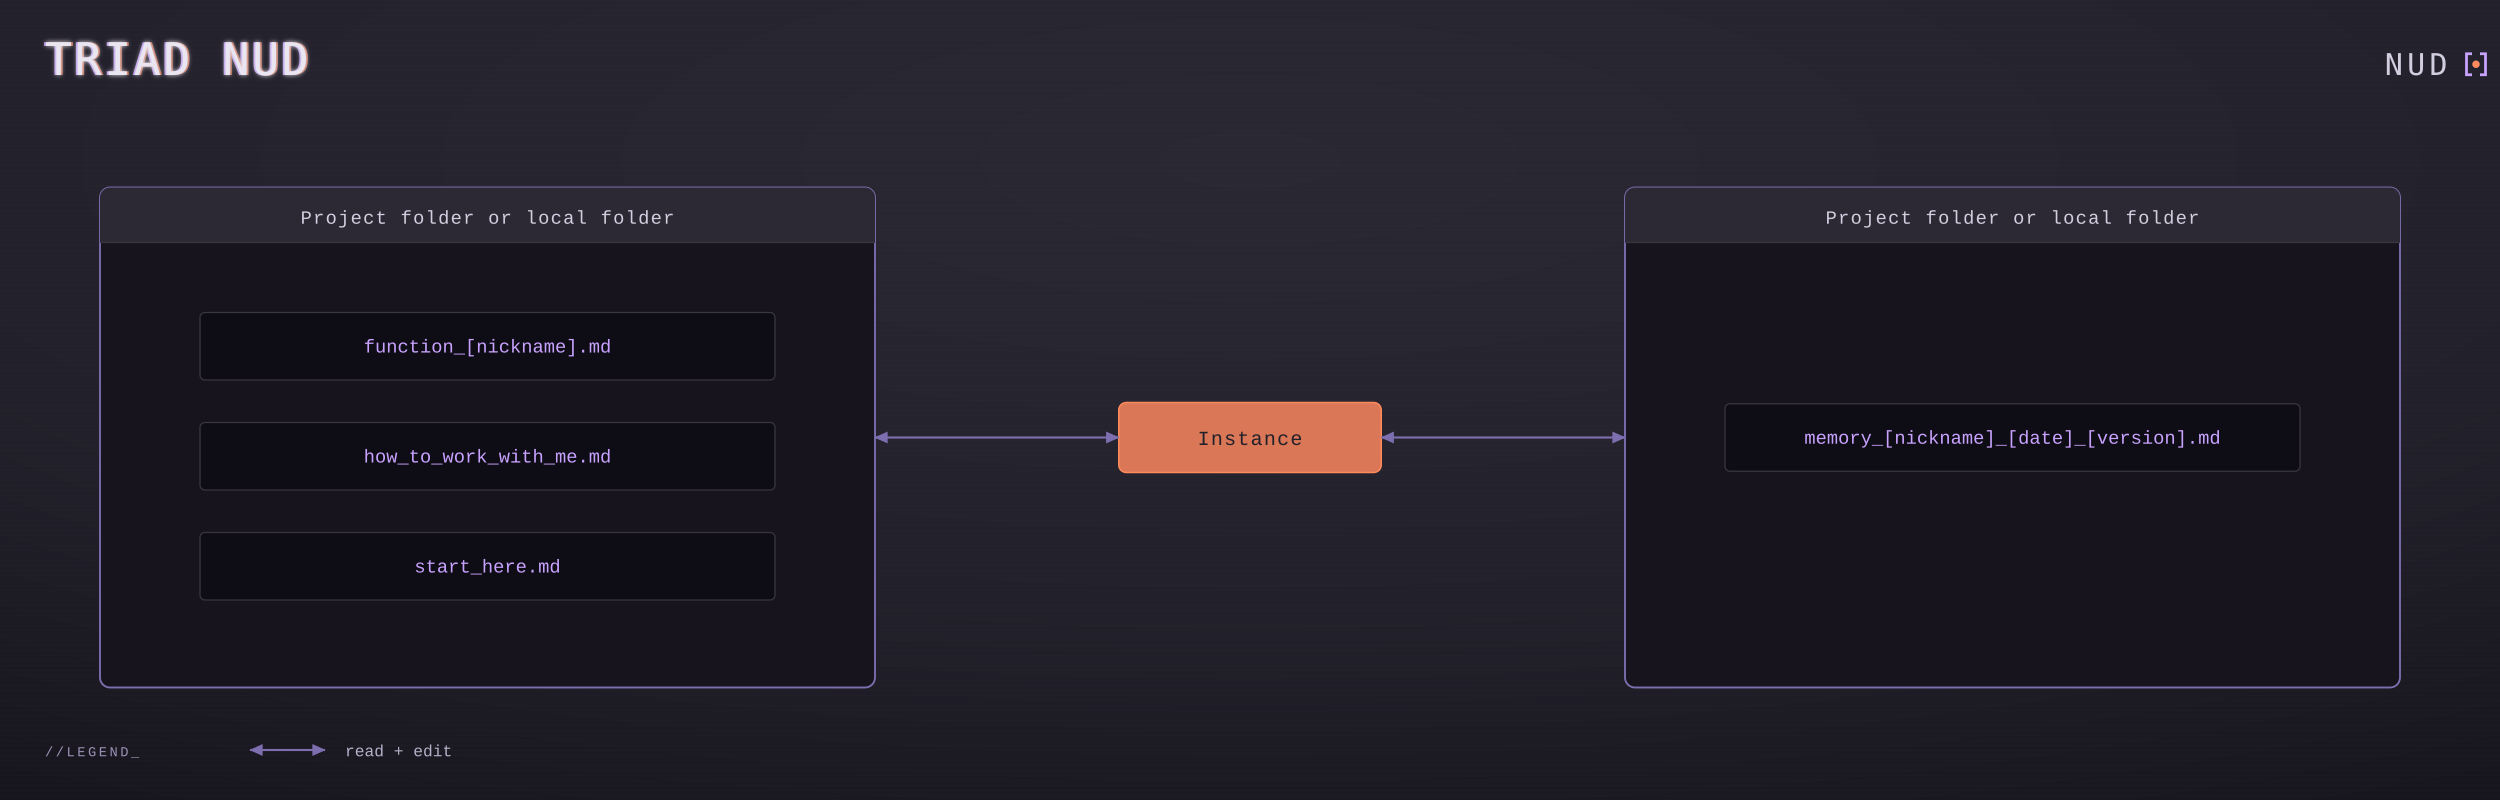
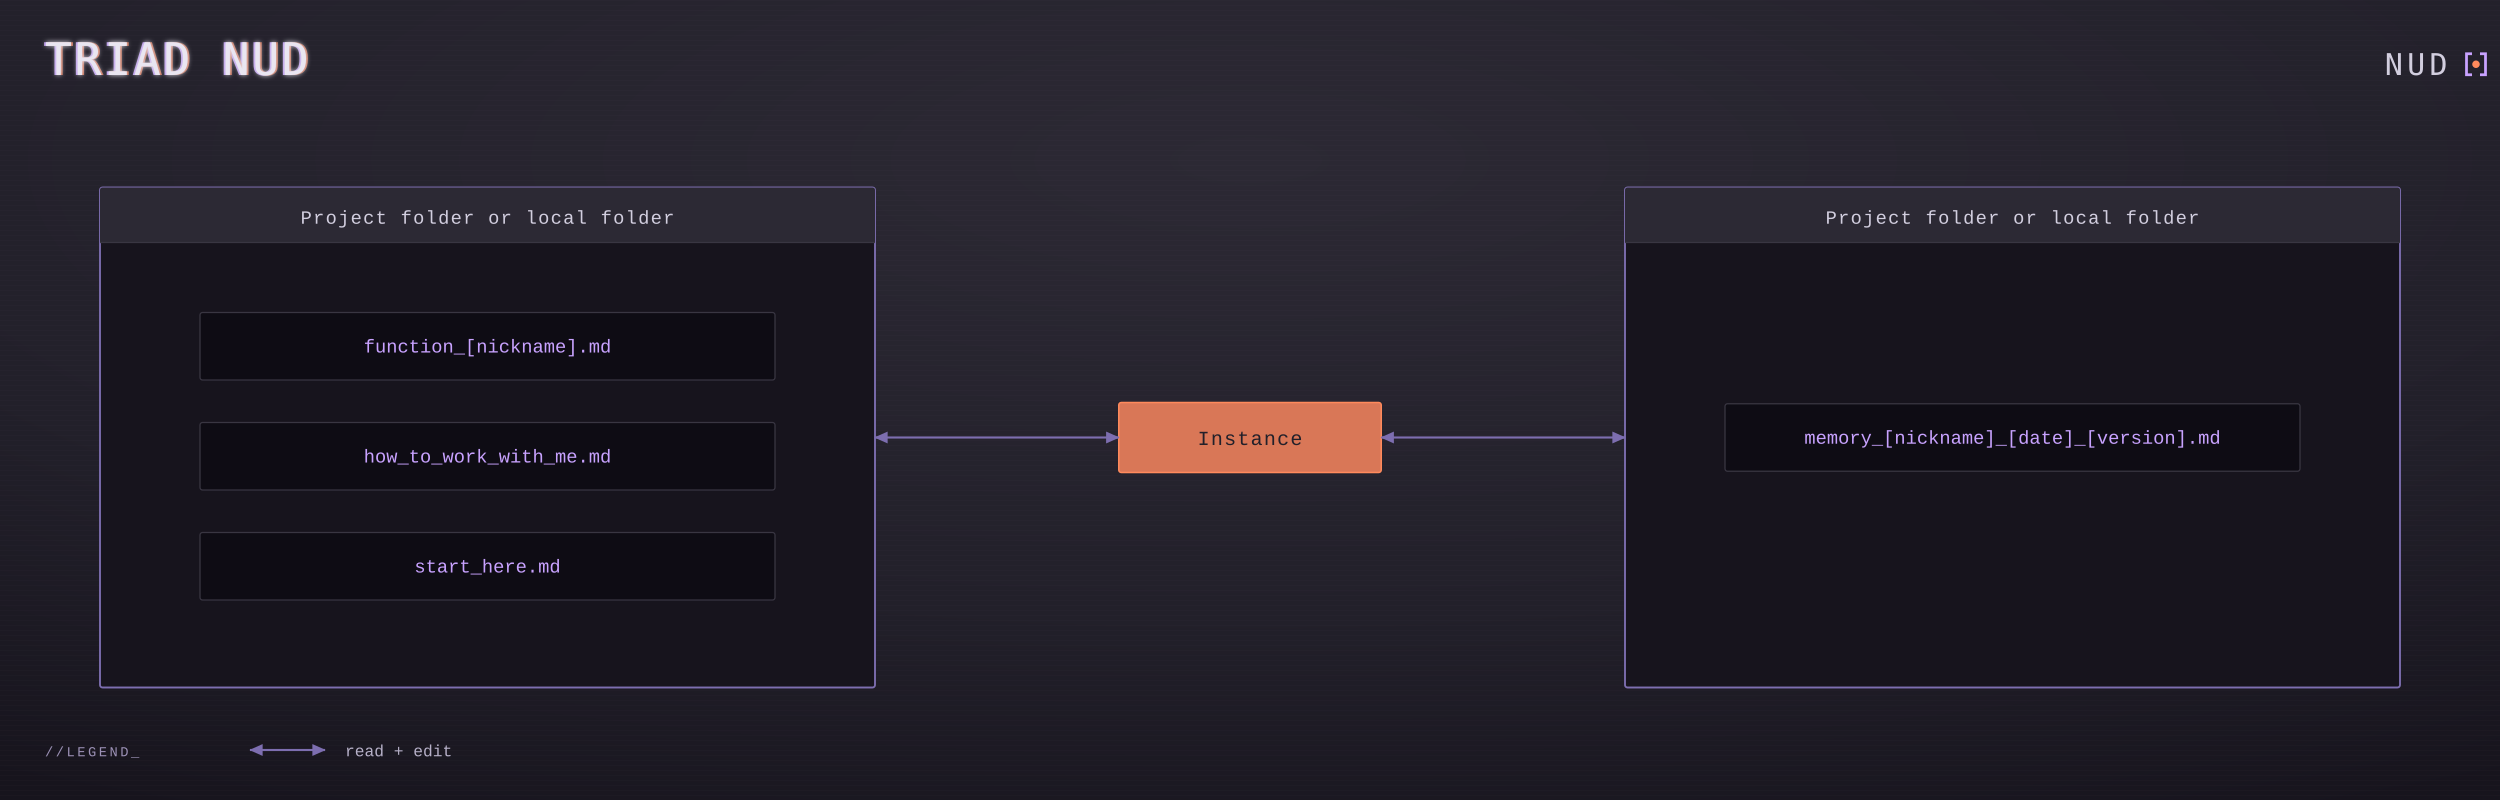
<svg xmlns="http://www.w3.org/2000/svg" viewBox="0 0 2000 640" role="img" aria-labelledby="tt dd" font-family="'IBM Plex Mono','JetBrains Mono',ui-monospace,'Courier New',monospace">
  <defs>
    <marker id="ah" viewBox="0 0 10 10" refX="8.5" refY="5" markerWidth="7" markerHeight="7" orient="auto-start-reverse">
      <path d="M0 1 L9 5 L0 9 Z" fill="#7D6EB0" />
    </marker>
    <pattern id="scan" width="4" height="4" patternUnits="userSpaceOnUse">
-       <line x1="0" y1="0" x2="4" y2="0" stroke="#BAADDC" stroke-width="1" opacity="0.035" />
+       <line x1="0" y1="0" x2="4" y2="0" stroke="#B6B0C8" stroke-width="1" opacity="0.035" />
    </pattern>
    <radialGradient id="rad" cx="50%" cy="20%" r="92%">
-       <stop offset="0%" stop-color="#2A2833" />
+       <stop offset="0%" stop-color="#2C2934" />
      <stop offset="62%" stop-color="#22202A" />
-       <stop offset="100%" stop-color="#17151d" />
+       <stop offset="100%" stop-color="#17141D" />
    </radialGradient>
    <filter id="glow" x="-20%" y="-60%" width="140%" height="220%">
      <feGaussianBlur stdDeviation="2.2" result="b" />
      <feMerge>
        <feMergeNode in="b" />
        <feMergeNode in="SourceGraphic" />
      </feMerge>
    </filter>
  </defs>
  <rect width="2000" height="640" fill="url(#rad)" />
  <rect width="2000" height="640" fill="url(#scan)" />
  <g font-family="'Share Tech Mono','IBM Plex Mono',monospace" font-size="36" letter-spacing="2">
    <text x="34.5" y="60" fill="#C8A2FF" opacity="0.9">TRIAD NUD</text>
    <text x="37.5" y="60" fill="#D97757" opacity="0.9">TRIAD NUD</text>
    <text x="36" y="60" fill="#E9E6F1" filter="url(#glow)">TRIAD NUD</text>
  </g>
  <g>
    <text x="1958" y="60" text-anchor="end" font-family="'Share Tech Mono','IBM Plex Mono',monospace" font-size="24" letter-spacing="3.4" fill="#D2CEDF">NUD</text>
    <g transform="translate(1968,38.6) scale(0.4)">
      <path d="M24 11 L13 11 L13 53 L24 53" fill="none" stroke="#C8A2FF" stroke-width="5.5" />
      <path d="M40 11 L51 11 L51 53 L40 53" fill="none" stroke="#C8A2FF" stroke-width="5.5" />
      <circle cx="32" cy="32" r="7.5" fill="#FF8A5C" />
    </g>
  </g>
-   <rect x="80" y="150" width="620" height="400" fill="#17141D" stroke="#7D6EB0" stroke-width="1.5" rx="8" />
-   <rect x="80" y="150" width="620" height="44" fill="#2C2934" rx="8" />
+   <rect x="80" y="150" width="620" height="400" fill="#17141D" stroke="#7D6EB0" stroke-width="1.5" rx="2" />
+   <rect x="80" y="150" width="620" height="44" fill="#2C2934" rx="2" />
  <rect x="80" y="174" width="620" height="20" fill="#2C2934" />
  <line x1="80" y1="194" x2="700" y2="194" stroke="#393642" stroke-width="1" />
  <text x="390" y="179" text-anchor="middle" font-family="'IBM Plex Mono','JetBrains Mono',ui-monospace,'Courier New',monospace" font-size="15" letter-spacing="1" fill="#D2CEDF">Project folder or local folder</text>
-   <rect x="160" y="250" width="460" height="54" fill="#0E0C14" stroke="#393642" stroke-width="1" rx="4" />
+   <rect x="160" y="250" width="460" height="54" fill="#0E0C14" stroke="#393642" stroke-width="1" rx="2" />
  <text x="390" y="282" text-anchor="middle" font-family="'IBM Plex Mono','JetBrains Mono',ui-monospace,'Courier New',monospace" font-size="15" fill="#C8A2FF">function_[nickname].md</text>
-   <rect x="160" y="338" width="460" height="54" fill="#0E0C14" stroke="#393642" stroke-width="1" rx="4" />
+   <rect x="160" y="338" width="460" height="54" fill="#0E0C14" stroke="#393642" stroke-width="1" rx="2" />
  <text x="390" y="370" text-anchor="middle" font-family="'IBM Plex Mono','JetBrains Mono',ui-monospace,'Courier New',monospace" font-size="15" fill="#C8A2FF">how_to_work_with_me.md</text>
-   <rect x="160" y="426" width="460" height="54" fill="#0E0C14" stroke="#393642" stroke-width="1" rx="4" />
+   <rect x="160" y="426" width="460" height="54" fill="#0E0C14" stroke="#393642" stroke-width="1" rx="2" />
  <text x="390" y="458" text-anchor="middle" font-family="'IBM Plex Mono','JetBrains Mono',ui-monospace,'Courier New',monospace" font-size="15" fill="#C8A2FF">start_here.md</text>
-   <rect x="1300" y="150" width="620" height="400" fill="#17141D" stroke="#7D6EB0" stroke-width="1.5" rx="8" />
-   <rect x="1300" y="150" width="620" height="44" fill="#2C2934" rx="8" />
+   <rect x="1300" y="150" width="620" height="400" fill="#17141D" stroke="#7D6EB0" stroke-width="1.5" rx="2" />
+   <rect x="1300" y="150" width="620" height="44" fill="#2C2934" rx="2" />
  <rect x="1300" y="174" width="620" height="20" fill="#2C2934" />
  <line x1="1300" y1="194" x2="1920" y2="194" stroke="#393642" stroke-width="1" />
  <text x="1610" y="179" text-anchor="middle" font-family="'IBM Plex Mono','JetBrains Mono',ui-monospace,'Courier New',monospace" font-size="15" letter-spacing="1" fill="#D2CEDF">Project folder or local folder</text>
-   <rect x="1380" y="323" width="460" height="54" fill="#0E0C14" stroke="#393642" stroke-width="1" rx="4" />
+   <rect x="1380" y="323" width="460" height="54" fill="#0E0C14" stroke="#393642" stroke-width="1" rx="2" />
  <text x="1610" y="355" text-anchor="middle" font-family="'IBM Plex Mono','JetBrains Mono',ui-monospace,'Courier New',monospace" font-size="15" fill="#C8A2FF">memory_[nickname]_[date]_[version].md</text>
-   <rect x="895" y="322" width="210" height="56" fill="#D97757" stroke="#FF8A5C" stroke-width="1.2" rx="6" />
+   <rect x="895" y="322" width="210" height="56" fill="#D97757" stroke="#FF8A5C" stroke-width="1.2" rx="2" />
  <text x="1000" y="356" text-anchor="middle" font-family="'IBM Plex Mono','JetBrains Mono',ui-monospace,'Courier New',monospace" font-size="16" letter-spacing="1" fill="#22202A">Instance</text>
  <polyline points="700,350 895,350" fill="none" stroke="#7D6EB0" stroke-width="1.7" marker-start="url(#ah)" marker-end="url(#ah)" />
  <polyline points="1105,350 1300,350" fill="none" stroke="#7D6EB0" stroke-width="1.7" marker-start="url(#ah)" marker-end="url(#ah)" />
  <text x="36" y="605" font-size="11" letter-spacing="2" fill="#9C91B6">//LEGEND_</text>
  <polyline points="200,600 260,600" fill="none" stroke="#7D6EB0" stroke-width="1.7" marker-start="url(#ah)" marker-end="url(#ah)" />
  <text x="276" y="605" font-size="13" fill="#B6B0C8">read + edit</text>
</svg>
